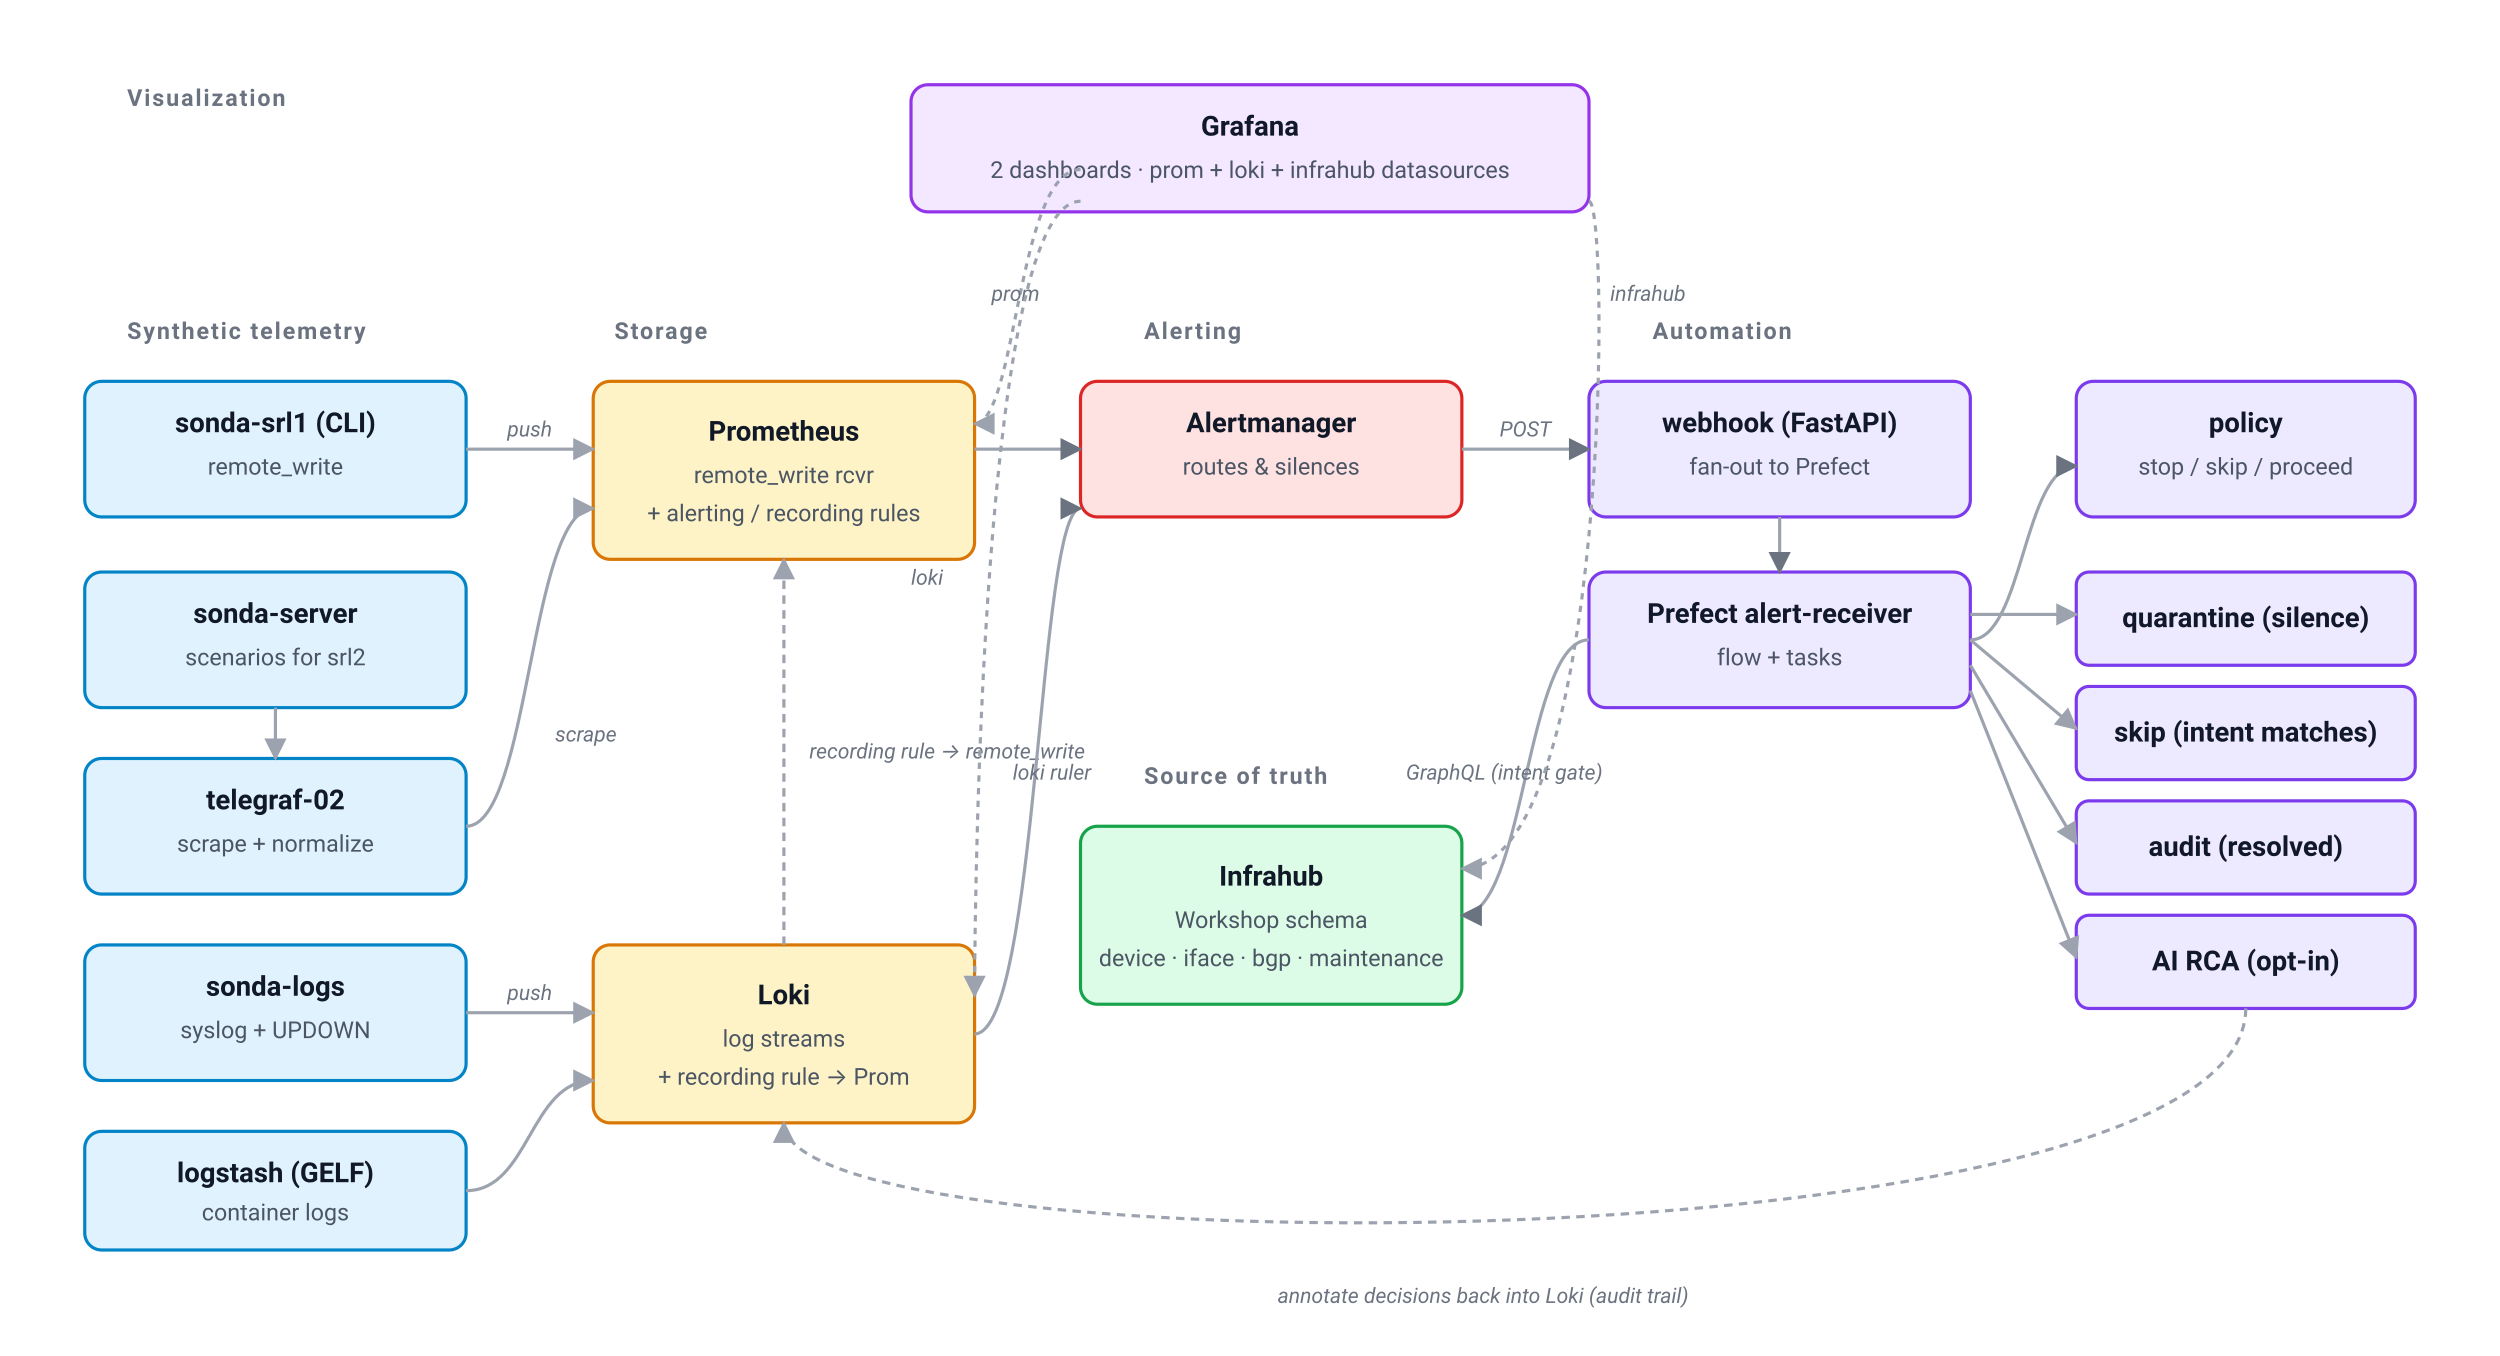
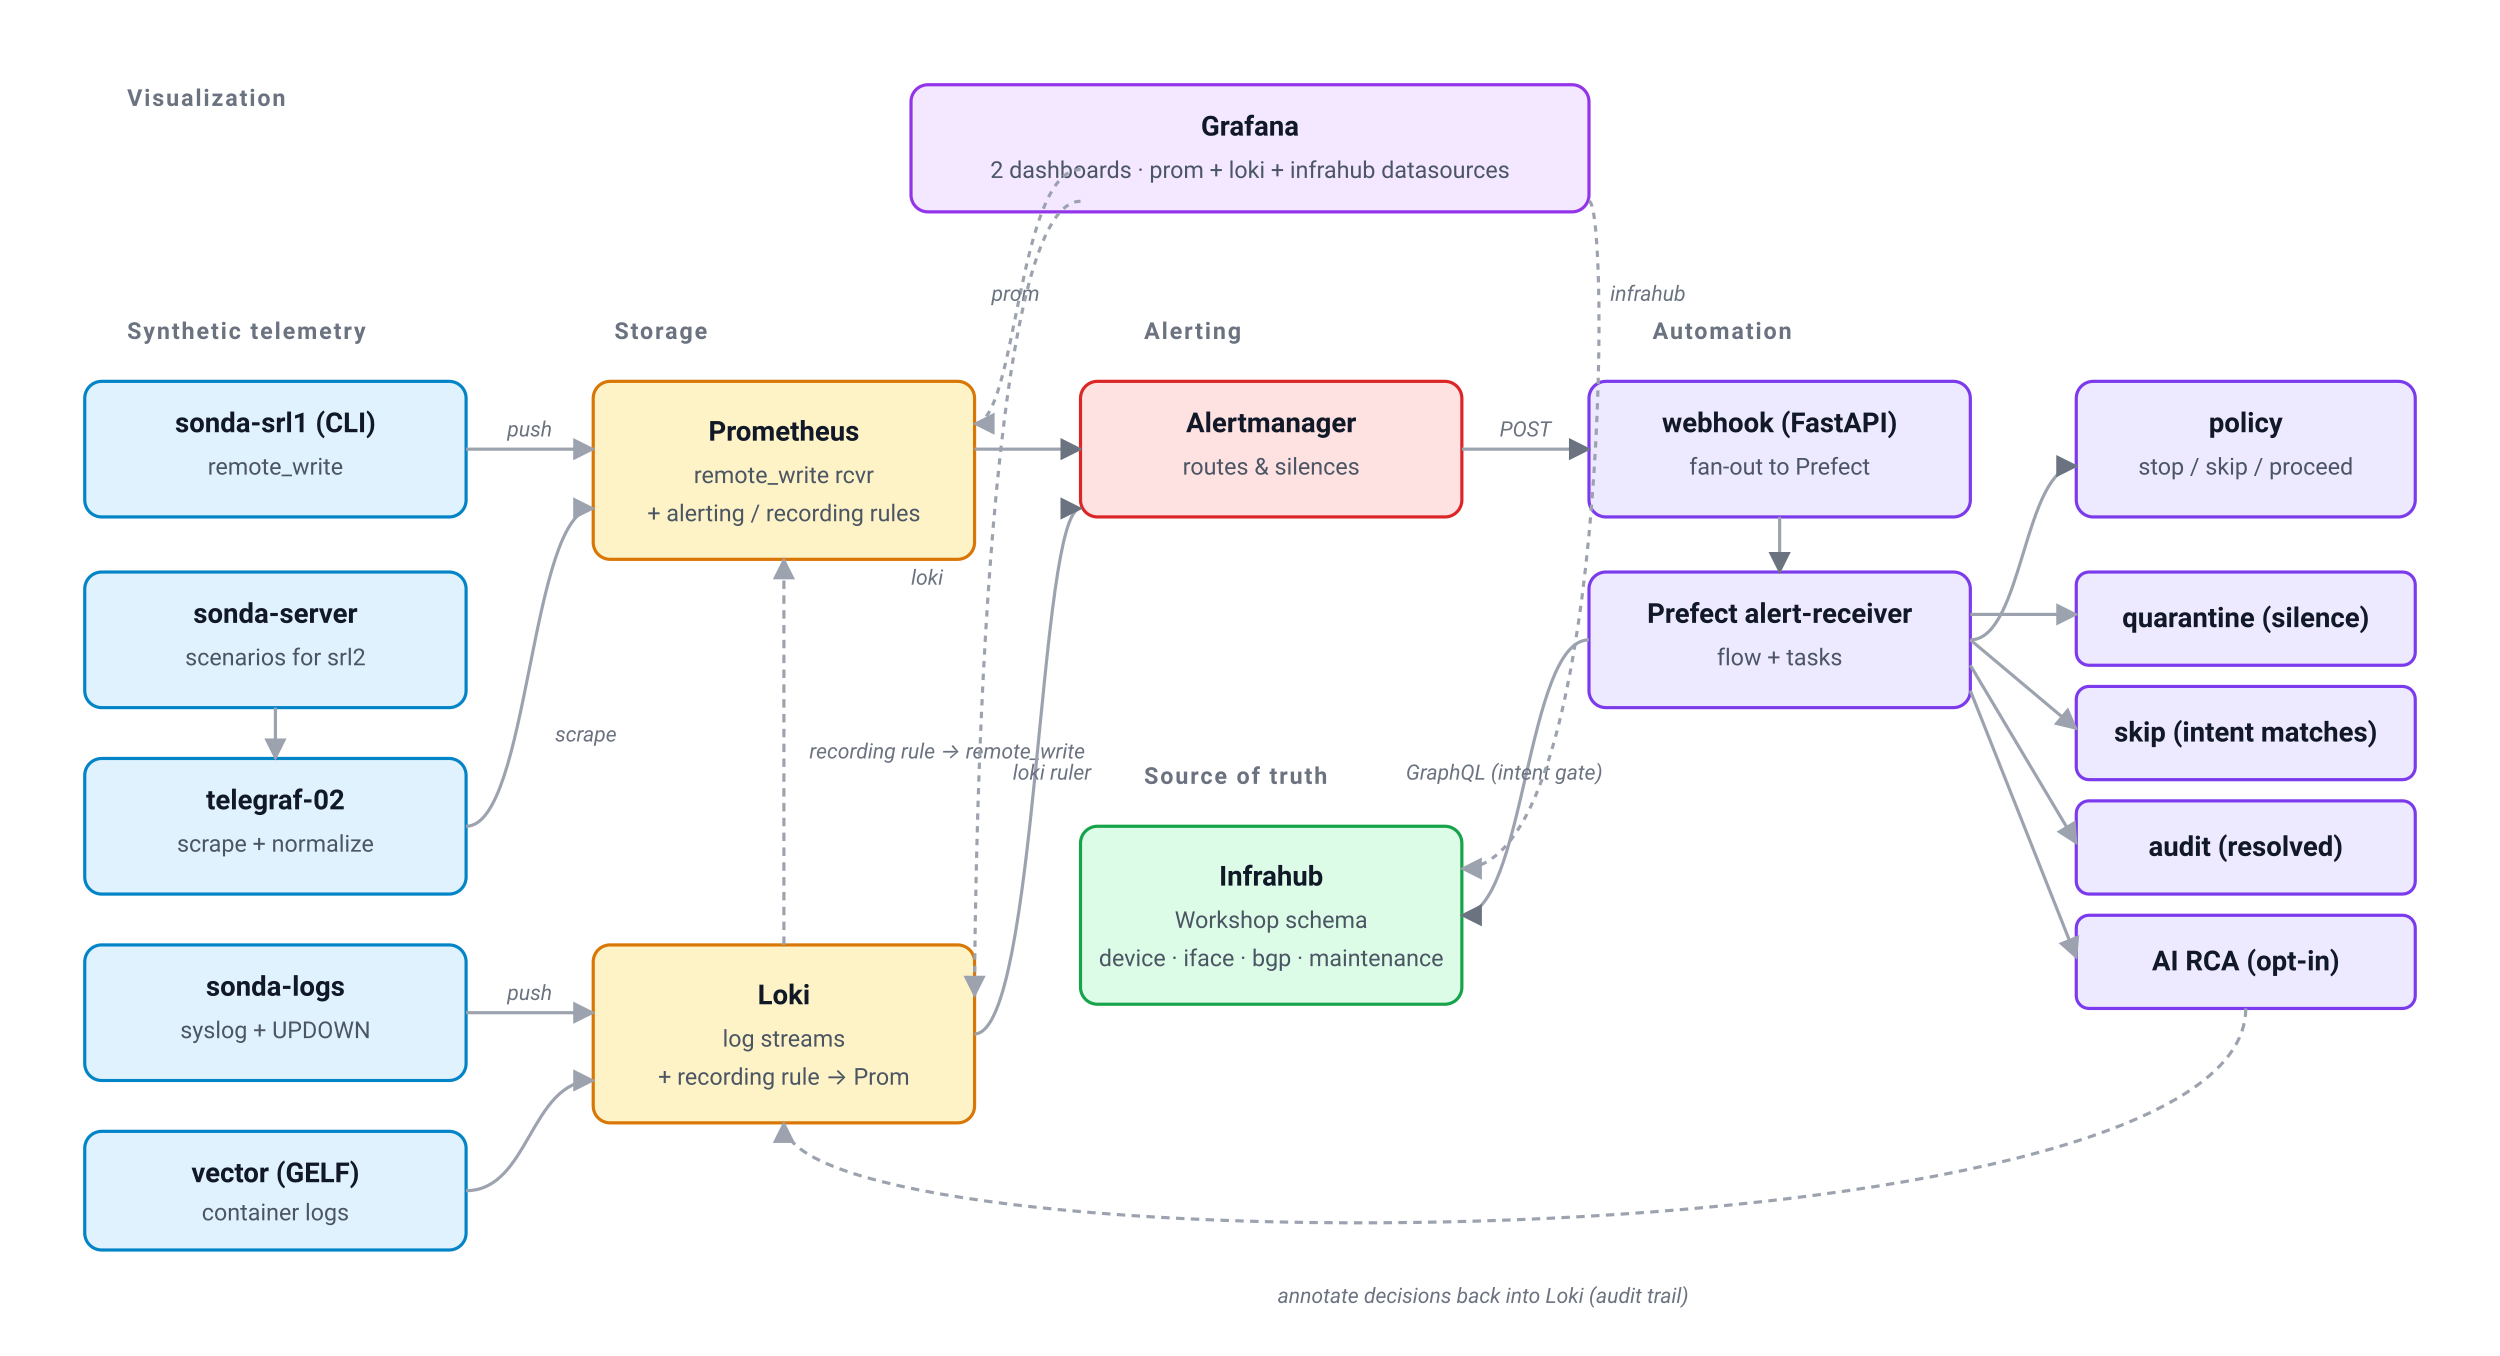
<svg xmlns="http://www.w3.org/2000/svg" viewBox="0 0 1180 640" role="img" aria-labelledby="title desc" font-family="-apple-system, BlinkMacSystemFont, 'Segoe UI', Roboto, sans-serif">
  <style>
    .layer-label  { font-size: 11px; font-weight: 600; letter-spacing: 0.08em;
                    text-transform: uppercase; fill: #6b7280; }
    .box          { stroke-width: 1.5; }
    .box-title    { font-size: 13px; font-weight: 600; fill: #111827; }
    .box-sub      { font-size: 11px; fill: #4b5563; }
    .arrow        { fill: none; stroke: #9ca3af; stroke-width: 1.5; }
    .arrow-strong { fill: none; stroke: #6b7280; stroke-width: 2; }
    .edge-label   { font-size: 10px; fill: #6b7280; font-style: italic; }

    /* Per-layer fills, light pastel backgrounds. */
    .src      { fill: #e0f2fe; stroke: #0284c7; }   /* sonda — sky      */
    .pipe     { fill: #fef3c7; stroke: #d97706; }   /* prom/loki — amber */
    .alert    { fill: #fee2e2; stroke: #dc2626; }   /* alertmanager — red */
    .auto     { fill: #ede9fe; stroke: #7c3aed; }   /* webhook + prefect — violet */
    .sot      { fill: #dcfce7; stroke: #16a34a; }   /* infrahub — green */
    .viz      { fill: #f3e8ff; stroke: #9333ea; }   /* grafana — purple */
  </style>
  <defs>
    <marker id="arrowhead" viewBox="0 0 10 10" refX="9" refY="5" markerWidth="7" markerHeight="7" orient="auto-start-reverse">
      <path d="M 0 0 L 10 5 L 0 10 z" fill="#6b7280" />
    </marker>
    <marker id="arrowhead-faint" viewBox="0 0 10 10" refX="9" refY="5" markerWidth="7" markerHeight="7" orient="auto-start-reverse">
      <path d="M 0 0 L 10 5 L 0 10 z" fill="#9ca3af" />
    </marker>
  </defs>
  <text x="60" y="50" class="layer-label">Visualization</text>
  <g>
    <rect x="430" y="40" width="320" height="60" rx="8" class="box viz" />
    <text x="590" y="64" class="box-title" text-anchor="middle">Grafana</text>
    <text x="590" y="84" class="box-sub" text-anchor="middle">2 dashboards · prom + loki + infrahub datasources</text>
  </g>
  <text x="60" y="160" class="layer-label">Synthetic telemetry</text>
  <g>
    <rect x="40" y="180" width="180" height="64" rx="8" class="box src" />
    <text x="130" y="204" class="box-title" text-anchor="middle">sonda-srl1 (CLI)</text>
    <text x="130" y="224" class="box-sub" text-anchor="middle">remote_write</text>
  </g>
  <g>
    <rect x="40" y="270" width="180" height="64" rx="8" class="box src" />
    <text x="130" y="294" class="box-title" text-anchor="middle">sonda-server</text>
    <text x="130" y="314" class="box-sub" text-anchor="middle">scenarios for srl2</text>
  </g>
  <g>
    <rect x="40" y="358" width="180" height="64" rx="8" class="box src" />
    <text x="130" y="382" class="box-title" text-anchor="middle">telegraf-02</text>
    <text x="130" y="402" class="box-sub" text-anchor="middle">scrape + normalize</text>
  </g>
  <path d="M 130 334 L 130 358" class="arrow" marker-end="url(#arrowhead-faint)" />
  <g>
    <rect x="40" y="446" width="180" height="64" rx="8" class="box src" />
    <text x="130" y="470" class="box-title" text-anchor="middle">sonda-logs</text>
    <text x="130" y="490" class="box-sub" text-anchor="middle">syslog + UPDOWN</text>
  </g>
  <g>
    <rect x="40" y="534" width="180" height="56" rx="8" class="box src" />
-     <text x="130" y="558" class="box-title" text-anchor="middle">logstash (GELF)</text>
+     <text x="130" y="558" class="box-title" text-anchor="middle">vector (GELF)</text>
    <text x="130" y="576" class="box-sub" text-anchor="middle">container logs</text>
  </g>
  <text x="290" y="160" class="layer-label">Storage</text>
  <g>
    <rect x="280" y="180" width="180" height="84" rx="8" class="box pipe" />
    <text x="370" y="208" class="box-title" text-anchor="middle">Prometheus</text>
    <text x="370" y="228" class="box-sub" text-anchor="middle">remote_write rcvr</text>
    <text x="370" y="246" class="box-sub" text-anchor="middle">+ alerting / recording rules</text>
  </g>
  <g>
    <rect x="280" y="446" width="180" height="84" rx="8" class="box pipe" />
    <text x="370" y="474" class="box-title" text-anchor="middle">Loki</text>
    <text x="370" y="494" class="box-sub" text-anchor="middle">log streams</text>
    <text x="370" y="512" class="box-sub" text-anchor="middle">+ recording rule → Prom</text>
  </g>
  <path d="M 220 212 L 280 212" class="arrow" marker-end="url(#arrowhead-faint)" />
  <text x="250" y="206" class="edge-label" text-anchor="middle">push</text>
  <path d="M 220 390 C 250 390, 250 240, 280 240" class="arrow" marker-end="url(#arrowhead-faint)" />
  <text x="262" y="350" class="edge-label">scrape</text>
  <path d="M 220 478 L 280 478" class="arrow" marker-end="url(#arrowhead-faint)" />
  <text x="250" y="472" class="edge-label" text-anchor="middle">push</text>
  <path d="M 220 562 C 250 562, 250 510, 280 510" class="arrow" marker-end="url(#arrowhead-faint)" />
  <path d="M 370 446 L 370 264" class="arrow" stroke-dasharray="4 3" marker-end="url(#arrowhead-faint)" />
  <text x="382" y="358" class="edge-label">recording rule → remote_write</text>
  <text x="540" y="160" class="layer-label">Alerting</text>
  <g>
    <rect x="510" y="180" width="180" height="64" rx="8" class="box alert" />
    <text x="600" y="204" class="box-title" text-anchor="middle">Alertmanager</text>
    <text x="600" y="224" class="box-sub" text-anchor="middle">routes &amp; silences</text>
  </g>
  <path d="M 460 212 L 510 212" class="arrow" marker-end="url(#arrowhead)" />
  <path d="M 460 488 C 490 488, 490 240, 510 240" class="arrow" marker-end="url(#arrowhead)" />
  <text x="478" y="368" class="edge-label">loki ruler</text>
  <text x="780" y="160" class="layer-label">Automation</text>
  <g>
    <rect x="750" y="180" width="180" height="64" rx="8" class="box auto" />
    <text x="840" y="204" class="box-title" text-anchor="middle">webhook (FastAPI)</text>
    <text x="840" y="224" class="box-sub" text-anchor="middle">fan-out to Prefect</text>
  </g>
  <path d="M 690 212 L 750 212" class="arrow" marker-end="url(#arrowhead)" />
  <text x="720" y="206" class="edge-label" text-anchor="middle">POST</text>
  <g>
    <rect x="750" y="270" width="180" height="64" rx="8" class="box auto" />
    <text x="840" y="294" class="box-title" text-anchor="middle">Prefect alert-receiver</text>
    <text x="840" y="314" class="box-sub" text-anchor="middle">flow + tasks</text>
  </g>
  <path d="M 840 244 L 840 270" class="arrow" marker-end="url(#arrowhead)" />
  <g>
    <rect x="980" y="180" width="160" height="64" rx="8" class="box auto" />
    <text x="1060" y="204" class="box-title" text-anchor="middle">policy</text>
    <text x="1060" y="224" class="box-sub" text-anchor="middle">stop / skip / proceed</text>
  </g>
  <path d="M 930 302 C 955 302, 955 220, 980 220" class="arrow" marker-end="url(#arrowhead)" />
  <g>
    <rect x="980" y="270" width="160" height="44" rx="6" class="box auto" />
    <text x="1060" y="296" class="box-title" text-anchor="middle">quarantine (silence)</text>
  </g>
  <g>
    <rect x="980" y="324" width="160" height="44" rx="6" class="box auto" />
    <text x="1060" y="350" class="box-title" text-anchor="middle">skip (intent matches)</text>
  </g>
  <g>
    <rect x="980" y="378" width="160" height="44" rx="6" class="box auto" />
    <text x="1060" y="404" class="box-title" text-anchor="middle">audit (resolved)</text>
  </g>
  <g>
    <rect x="980" y="432" width="160" height="44" rx="6" class="box auto" />
    <text x="1060" y="458" class="box-title" text-anchor="middle">AI RCA (opt-in)</text>
  </g>
  <path d="M 930 290 L 980 290" class="arrow" marker-end="url(#arrowhead-faint)" />
  <path d="M 930 302 L 980 344" class="arrow" marker-end="url(#arrowhead-faint)" />
  <path d="M 930 314 L 980 398" class="arrow" marker-end="url(#arrowhead-faint)" />
  <path d="M 930 326 L 980 452" class="arrow" marker-end="url(#arrowhead-faint)" />
  <path d="M 1060 476 C 1060 600, 370 600, 370 530" class="arrow" stroke-dasharray="4 3" marker-end="url(#arrowhead-faint)" />
  <text x="700" y="615" class="edge-label" text-anchor="middle">annotate decisions back into Loki (audit trail)</text>
  <text x="540" y="370" class="layer-label">Source of truth</text>
  <g>
    <rect x="510" y="390" width="180" height="84" rx="8" class="box sot" />
    <text x="600" y="418" class="box-title" text-anchor="middle">Infrahub</text>
    <text x="600" y="438" class="box-sub" text-anchor="middle">Workshop schema</text>
    <text x="600" y="456" class="box-sub" text-anchor="middle">device · iface · bgp · maintenance</text>
  </g>
  <path d="M 750 302 C 720 302, 720 432, 690 432" class="arrow" marker-end="url(#arrowhead)" />
  <text x="710" y="368" class="edge-label" text-anchor="middle">GraphQL (intent gate)</text>
  <path d="M 510 80 C 480 80, 480 200, 460 200" class="arrow" stroke-dasharray="3 3" marker-end="url(#arrowhead-faint)" />
  <text x="468" y="142" class="edge-label">prom</text>
  <path d="M 510 95 C 460 95, 460 470, 460 470" class="arrow" stroke-dasharray="3 3" marker-end="url(#arrowhead-faint)" />
  <text x="430" y="276" class="edge-label">loki</text>
  <path d="M 750 95 C 760 95, 760 410, 690 410" class="arrow" stroke-dasharray="3 3" marker-end="url(#arrowhead-faint)" />
  <text x="760" y="142" class="edge-label">infrahub</text>
</svg>
